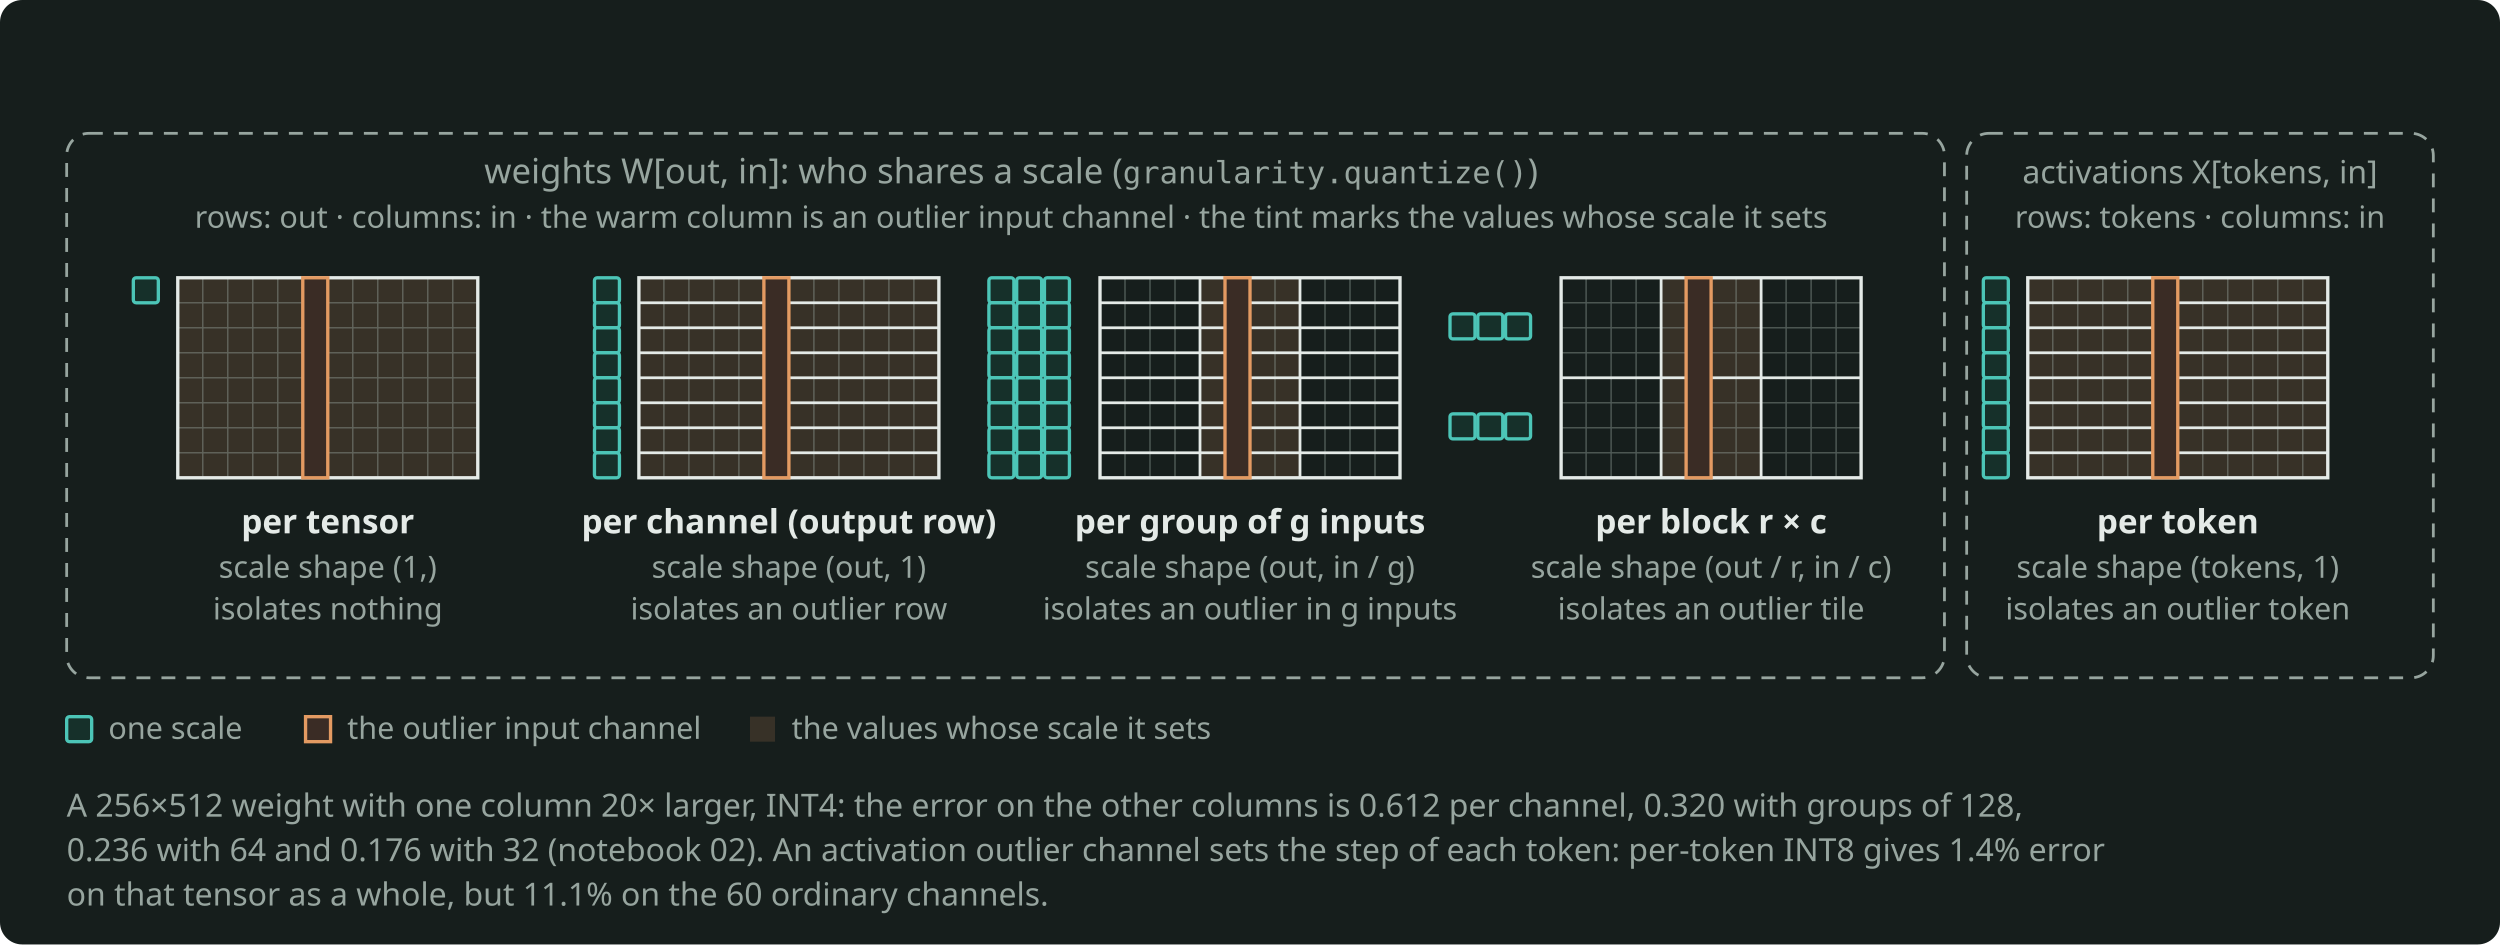
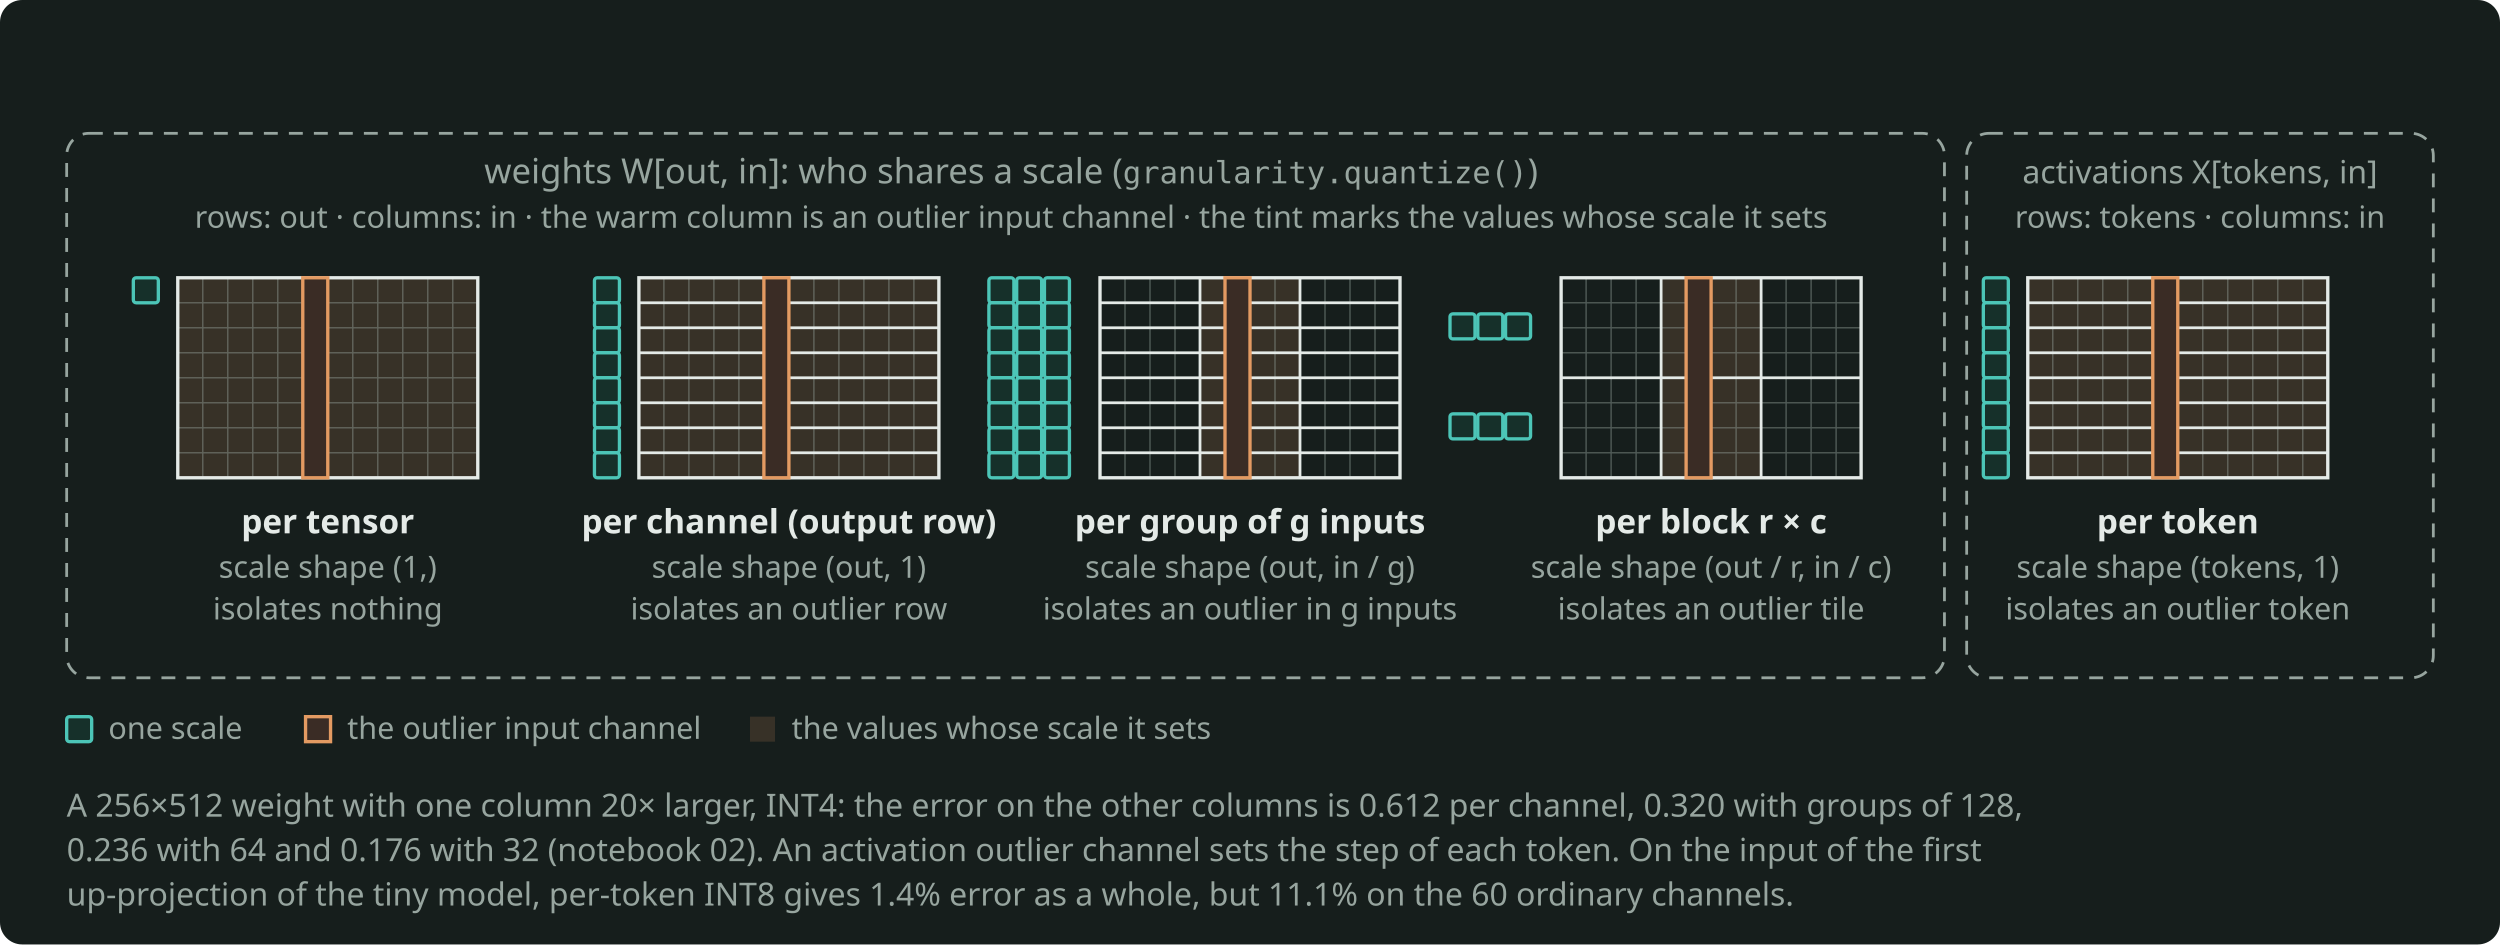
<svg xmlns="http://www.w3.org/2000/svg" width="900" height="340" viewBox="0 0 900 340" role="img" aria-label="Who shares a scale on a weight and on an activation: per tensor, per channel, per group, per block and per token, with an outlier column." style="color: #E4EAE7">
  <rect x="0" y="0" width="900" height="340" rx="8" fill="#161E1C" />
  <g font-family="Bricolage Grotesque, system-ui, sans-serif" font-size="12.5" fill="currentColor">
    <rect x="24" y="48" width="676" height="196" rx="8" fill="none" stroke="#97A59F" stroke-width="1" stroke-dasharray="5 4" />
    <text x="364" y="66" fill="#97A59F" text-anchor="middle">weights W[out, in]: who shares a scale (<tspan font-family="JetBrains Mono, monospace" font-size="11">granularity.quantize()</tspan>)</text>
    <text x="364" y="82" font-size="11" fill="#97A59F" text-anchor="middle">rows: out · columns: in · the warm column is an outlier input channel · the tint marks the values whose scale it sets</text>
    <rect x="708" y="48" width="168" height="196" rx="8" fill="none" stroke="#97A59F" stroke-width="1" stroke-dasharray="5 4" />
    <text x="792" y="66" font-size="11.5" fill="#97A59F" text-anchor="middle">activations X[tokens, in]</text>
    <text x="792" y="82" font-size="11" fill="#97A59F" text-anchor="middle">rows: tokens · columns: in</text>
    <rect x="64" y="100" width="108" height="72" rx="0" fill="#E39A62" fill-opacity="0.16" stroke="none" />
    <path d="M73 100 V172 M82 100 V172 M91 100 V172 M100 100 V172 M109 100 V172 M118 100 V172 M127 100 V172 M136 100 V172 M145 100 V172 M154 100 V172 M163 100 V172 M64 109 H172 M64 118 H172 M64 127 H172 M64 136 H172 M64 145 H172 M64 154 H172 M64 163 H172" stroke="#97A59F" stroke-width="0.5" stroke-opacity="0.45" fill="none" />
    <rect x="64" y="100" width="108" height="72" rx="0" fill="none" stroke="currentColor" stroke-width="1.2" />
    <rect x="109" y="100" width="9" height="72" rx="0" fill="#3A2C25" stroke="#E39A62" stroke-width="1.2" />
    <rect x="48" y="100" width="9" height="9" rx="1" fill="#16302A" stroke="#4CC5B7" stroke-width="1.2" />
    <text x="118.0" y="192" font-size="12" text-anchor="middle" font-weight="600">per tensor</text>
    <text x="118.0" y="208" font-size="11" fill="#97A59F" text-anchor="middle">scale shape (1,)</text>
    <text x="118.0" y="223" font-size="11" fill="#97A59F" text-anchor="middle">isolates nothing</text>
    <rect x="230" y="100" width="108" height="72" rx="0" fill="#E39A62" fill-opacity="0.16" stroke="none" />
    <path d="M239 100 V172 M248 100 V172 M257 100 V172 M266 100 V172 M275 100 V172 M284 100 V172 M293 100 V172 M302 100 V172 M311 100 V172 M320 100 V172 M329 100 V172 M230 109 H338 M230 118 H338 M230 127 H338 M230 136 H338 M230 145 H338 M230 154 H338 M230 163 H338" stroke="#97A59F" stroke-width="0.5" stroke-opacity="0.45" fill="none" />
    <path d="M230 109 H338 M230 118 H338 M230 127 H338 M230 136 H338 M230 145 H338 M230 154 H338 M230 163 H338" stroke="currentColor" stroke-width="1" fill="none" />
    <rect x="230" y="100" width="108" height="72" rx="0" fill="none" stroke="currentColor" stroke-width="1.2" />
    <rect x="275" y="100" width="9" height="72" rx="0" fill="#3A2C25" stroke="#E39A62" stroke-width="1.2" />
    <rect x="214" y="100" width="9" height="9" rx="1" fill="#16302A" stroke="#4CC5B7" stroke-width="1.2" />
    <rect x="214" y="109" width="9" height="9" rx="1" fill="#16302A" stroke="#4CC5B7" stroke-width="1.2" />
    <rect x="214" y="118" width="9" height="9" rx="1" fill="#16302A" stroke="#4CC5B7" stroke-width="1.2" />
    <rect x="214" y="127" width="9" height="9" rx="1" fill="#16302A" stroke="#4CC5B7" stroke-width="1.2" />
    <rect x="214" y="136" width="9" height="9" rx="1" fill="#16302A" stroke="#4CC5B7" stroke-width="1.2" />
    <rect x="214" y="145" width="9" height="9" rx="1" fill="#16302A" stroke="#4CC5B7" stroke-width="1.2" />
    <rect x="214" y="154" width="9" height="9" rx="1" fill="#16302A" stroke="#4CC5B7" stroke-width="1.2" />
    <rect x="214" y="163" width="9" height="9" rx="1" fill="#16302A" stroke="#4CC5B7" stroke-width="1.2" />
    <text x="284.0" y="192" font-size="12" text-anchor="middle" font-weight="600">per channel (output row)</text>
    <text x="284.0" y="208" font-size="11" fill="#97A59F" text-anchor="middle">scale shape (out, 1)</text>
    <text x="284.0" y="223" font-size="11" fill="#97A59F" text-anchor="middle">isolates an outlier row</text>
    <rect x="432" y="100" width="36" height="72" rx="0" fill="#E39A62" fill-opacity="0.16" stroke="none" />
    <path d="M405 100 V172 M414 100 V172 M423 100 V172 M432 100 V172 M441 100 V172 M450 100 V172 M459 100 V172 M468 100 V172 M477 100 V172 M486 100 V172 M495 100 V172 M396 109 H504 M396 118 H504 M396 127 H504 M396 136 H504 M396 145 H504 M396 154 H504 M396 163 H504" stroke="#97A59F" stroke-width="0.5" stroke-opacity="0.45" fill="none" />
    <path d="M396 109 H504 M396 118 H504 M396 127 H504 M396 136 H504 M396 145 H504 M396 154 H504 M396 163 H504 M432 100 V172 M468 100 V172" stroke="currentColor" stroke-width="1" fill="none" />
    <rect x="396" y="100" width="108" height="72" rx="0" fill="none" stroke="currentColor" stroke-width="1.2" />
    <rect x="441" y="100" width="9" height="72" rx="0" fill="#3A2C25" stroke="#E39A62" stroke-width="1.2" />
    <rect x="356" y="100" width="9" height="9" rx="1" fill="#16302A" stroke="#4CC5B7" stroke-width="1.2" />
    <rect x="366" y="100" width="9" height="9" rx="1" fill="#16302A" stroke="#4CC5B7" stroke-width="1.2" />
    <rect x="376" y="100" width="9" height="9" rx="1" fill="#16302A" stroke="#4CC5B7" stroke-width="1.2" />
    <rect x="356" y="109" width="9" height="9" rx="1" fill="#16302A" stroke="#4CC5B7" stroke-width="1.2" />
    <rect x="366" y="109" width="9" height="9" rx="1" fill="#16302A" stroke="#4CC5B7" stroke-width="1.2" />
    <rect x="376" y="109" width="9" height="9" rx="1" fill="#16302A" stroke="#4CC5B7" stroke-width="1.2" />
    <rect x="356" y="118" width="9" height="9" rx="1" fill="#16302A" stroke="#4CC5B7" stroke-width="1.2" />
    <rect x="366" y="118" width="9" height="9" rx="1" fill="#16302A" stroke="#4CC5B7" stroke-width="1.2" />
    <rect x="376" y="118" width="9" height="9" rx="1" fill="#16302A" stroke="#4CC5B7" stroke-width="1.2" />
    <rect x="356" y="127" width="9" height="9" rx="1" fill="#16302A" stroke="#4CC5B7" stroke-width="1.2" />
    <rect x="366" y="127" width="9" height="9" rx="1" fill="#16302A" stroke="#4CC5B7" stroke-width="1.2" />
    <rect x="376" y="127" width="9" height="9" rx="1" fill="#16302A" stroke="#4CC5B7" stroke-width="1.2" />
    <rect x="356" y="136" width="9" height="9" rx="1" fill="#16302A" stroke="#4CC5B7" stroke-width="1.2" />
    <rect x="366" y="136" width="9" height="9" rx="1" fill="#16302A" stroke="#4CC5B7" stroke-width="1.2" />
    <rect x="376" y="136" width="9" height="9" rx="1" fill="#16302A" stroke="#4CC5B7" stroke-width="1.2" />
    <rect x="356" y="145" width="9" height="9" rx="1" fill="#16302A" stroke="#4CC5B7" stroke-width="1.2" />
    <rect x="366" y="145" width="9" height="9" rx="1" fill="#16302A" stroke="#4CC5B7" stroke-width="1.2" />
    <rect x="376" y="145" width="9" height="9" rx="1" fill="#16302A" stroke="#4CC5B7" stroke-width="1.2" />
    <rect x="356" y="154" width="9" height="9" rx="1" fill="#16302A" stroke="#4CC5B7" stroke-width="1.2" />
    <rect x="366" y="154" width="9" height="9" rx="1" fill="#16302A" stroke="#4CC5B7" stroke-width="1.2" />
    <rect x="376" y="154" width="9" height="9" rx="1" fill="#16302A" stroke="#4CC5B7" stroke-width="1.2" />
    <rect x="356" y="163" width="9" height="9" rx="1" fill="#16302A" stroke="#4CC5B7" stroke-width="1.2" />
    <rect x="366" y="163" width="9" height="9" rx="1" fill="#16302A" stroke="#4CC5B7" stroke-width="1.2" />
    <rect x="376" y="163" width="9" height="9" rx="1" fill="#16302A" stroke="#4CC5B7" stroke-width="1.2" />
    <text x="450.0" y="192" font-size="12" text-anchor="middle" font-weight="600">per group of g inputs</text>
    <text x="450.0" y="208" font-size="11" fill="#97A59F" text-anchor="middle">scale shape (out, in / g)</text>
    <text x="450.0" y="223" font-size="11" fill="#97A59F" text-anchor="middle">isolates an outlier in g inputs</text>
    <rect x="598" y="100" width="36" height="72" rx="0" fill="#E39A62" fill-opacity="0.16" stroke="none" />
    <path d="M571 100 V172 M580 100 V172 M589 100 V172 M598 100 V172 M607 100 V172 M616 100 V172 M625 100 V172 M634 100 V172 M643 100 V172 M652 100 V172 M661 100 V172 M562 109 H670 M562 118 H670 M562 127 H670 M562 136 H670 M562 145 H670 M562 154 H670 M562 163 H670" stroke="#97A59F" stroke-width="0.5" stroke-opacity="0.45" fill="none" />
    <path d="M598 100 V172 M634 100 V172 M562 136 H670" stroke="currentColor" stroke-width="1" fill="none" />
    <rect x="562" y="100" width="108" height="72" rx="0" fill="none" stroke="currentColor" stroke-width="1.2" />
    <rect x="607" y="100" width="9" height="72" rx="0" fill="#3A2C25" stroke="#E39A62" stroke-width="1.2" />
    <rect x="522" y="113" width="9" height="9" rx="1" fill="#16302A" stroke="#4CC5B7" stroke-width="1.2" />
    <rect x="532" y="113" width="9" height="9" rx="1" fill="#16302A" stroke="#4CC5B7" stroke-width="1.2" />
    <rect x="542" y="113" width="9" height="9" rx="1" fill="#16302A" stroke="#4CC5B7" stroke-width="1.2" />
    <rect x="522" y="149" width="9" height="9" rx="1" fill="#16302A" stroke="#4CC5B7" stroke-width="1.2" />
    <rect x="532" y="149" width="9" height="9" rx="1" fill="#16302A" stroke="#4CC5B7" stroke-width="1.2" />
    <rect x="542" y="149" width="9" height="9" rx="1" fill="#16302A" stroke="#4CC5B7" stroke-width="1.2" />
    <text x="616.0" y="192" font-size="12" text-anchor="middle" font-weight="600">per block r × c</text>
    <text x="616.0" y="208" font-size="11" fill="#97A59F" text-anchor="middle">scale shape (out / r, in / c)</text>
    <text x="616.0" y="223" font-size="11" fill="#97A59F" text-anchor="middle">isolates an outlier tile</text>
    <rect x="730" y="100" width="108" height="72" rx="0" fill="#E39A62" fill-opacity="0.16" stroke="none" />
    <path d="M739 100 V172 M748 100 V172 M757 100 V172 M766 100 V172 M775 100 V172 M784 100 V172 M793 100 V172 M802 100 V172 M811 100 V172 M820 100 V172 M829 100 V172 M730 109 H838 M730 118 H838 M730 127 H838 M730 136 H838 M730 145 H838 M730 154 H838 M730 163 H838" stroke="#97A59F" stroke-width="0.5" stroke-opacity="0.45" fill="none" />
    <path d="M730 109 H838 M730 118 H838 M730 127 H838 M730 136 H838 M730 145 H838 M730 154 H838 M730 163 H838" stroke="currentColor" stroke-width="1" fill="none" />
    <rect x="730" y="100" width="108" height="72" rx="0" fill="none" stroke="currentColor" stroke-width="1.2" />
    <rect x="775" y="100" width="9" height="72" rx="0" fill="#3A2C25" stroke="#E39A62" stroke-width="1.2" />
    <rect x="714" y="100" width="9" height="9" rx="1" fill="#16302A" stroke="#4CC5B7" stroke-width="1.2" />
    <rect x="714" y="109" width="9" height="9" rx="1" fill="#16302A" stroke="#4CC5B7" stroke-width="1.2" />
    <rect x="714" y="118" width="9" height="9" rx="1" fill="#16302A" stroke="#4CC5B7" stroke-width="1.2" />
    <rect x="714" y="127" width="9" height="9" rx="1" fill="#16302A" stroke="#4CC5B7" stroke-width="1.2" />
    <rect x="714" y="136" width="9" height="9" rx="1" fill="#16302A" stroke="#4CC5B7" stroke-width="1.2" />
    <rect x="714" y="145" width="9" height="9" rx="1" fill="#16302A" stroke="#4CC5B7" stroke-width="1.2" />
    <rect x="714" y="154" width="9" height="9" rx="1" fill="#16302A" stroke="#4CC5B7" stroke-width="1.2" />
    <rect x="714" y="163" width="9" height="9" rx="1" fill="#16302A" stroke="#4CC5B7" stroke-width="1.2" />
    <text x="784.0" y="192" font-size="12" text-anchor="middle" font-weight="600">per token</text>
    <text x="784.0" y="208" font-size="11" fill="#97A59F" text-anchor="middle">scale shape (tokens, 1)</text>
    <text x="784.0" y="223" font-size="11" fill="#97A59F" text-anchor="middle">isolates an outlier token</text>
    <rect x="24" y="258" width="9" height="9" rx="1" fill="#16302A" stroke="#4CC5B7" stroke-width="1.2" />
    <text x="39" y="266" font-size="11" fill="#97A59F">one scale</text>
    <rect x="110" y="258" width="9" height="9" rx="0" fill="#3A2C25" stroke="#E39A62" stroke-width="1.2" />
    <text x="125" y="266" font-size="11" fill="#97A59F">the outlier input channel</text>
    <rect x="270" y="258" width="9" height="9" rx="0" fill="#E39A62" fill-opacity="0.16" stroke="none" />
    <text x="285" y="266" font-size="11" fill="#97A59F">the values whose scale it sets</text>
    <text x="24" y="294" font-size="11.5" fill="#97A59F">A 256×512 weight with one column 20× larger, INT4: the error on the other columns is 0.612 per channel, 0.320 with groups of 128,</text>
-     <text x="24" y="310" font-size="11.5" fill="#97A59F">0.236 with 64 and 0.176 with 32 (notebook 02). An activation outlier channel sets the step of each token: per-token INT8 gives 1.4% error</text>
-     <text x="24" y="326" font-size="11.5" fill="#97A59F">on that tensor as a whole, but 11.1% on the 60 ordinary channels.</text>
+     <text x="24" y="310" font-size="11.5" fill="#97A59F">0.236 with 64 and 0.176 with 32 (notebook 02). An activation outlier channel sets the step of each token. On the input of the first</text>
+     <text x="24" y="326" font-size="11.5" fill="#97A59F">up-projection of the tiny model, per-token INT8 gives 1.4% error as a whole, but 11.1% on the 60 ordinary channels.</text>
  </g>
</svg>
